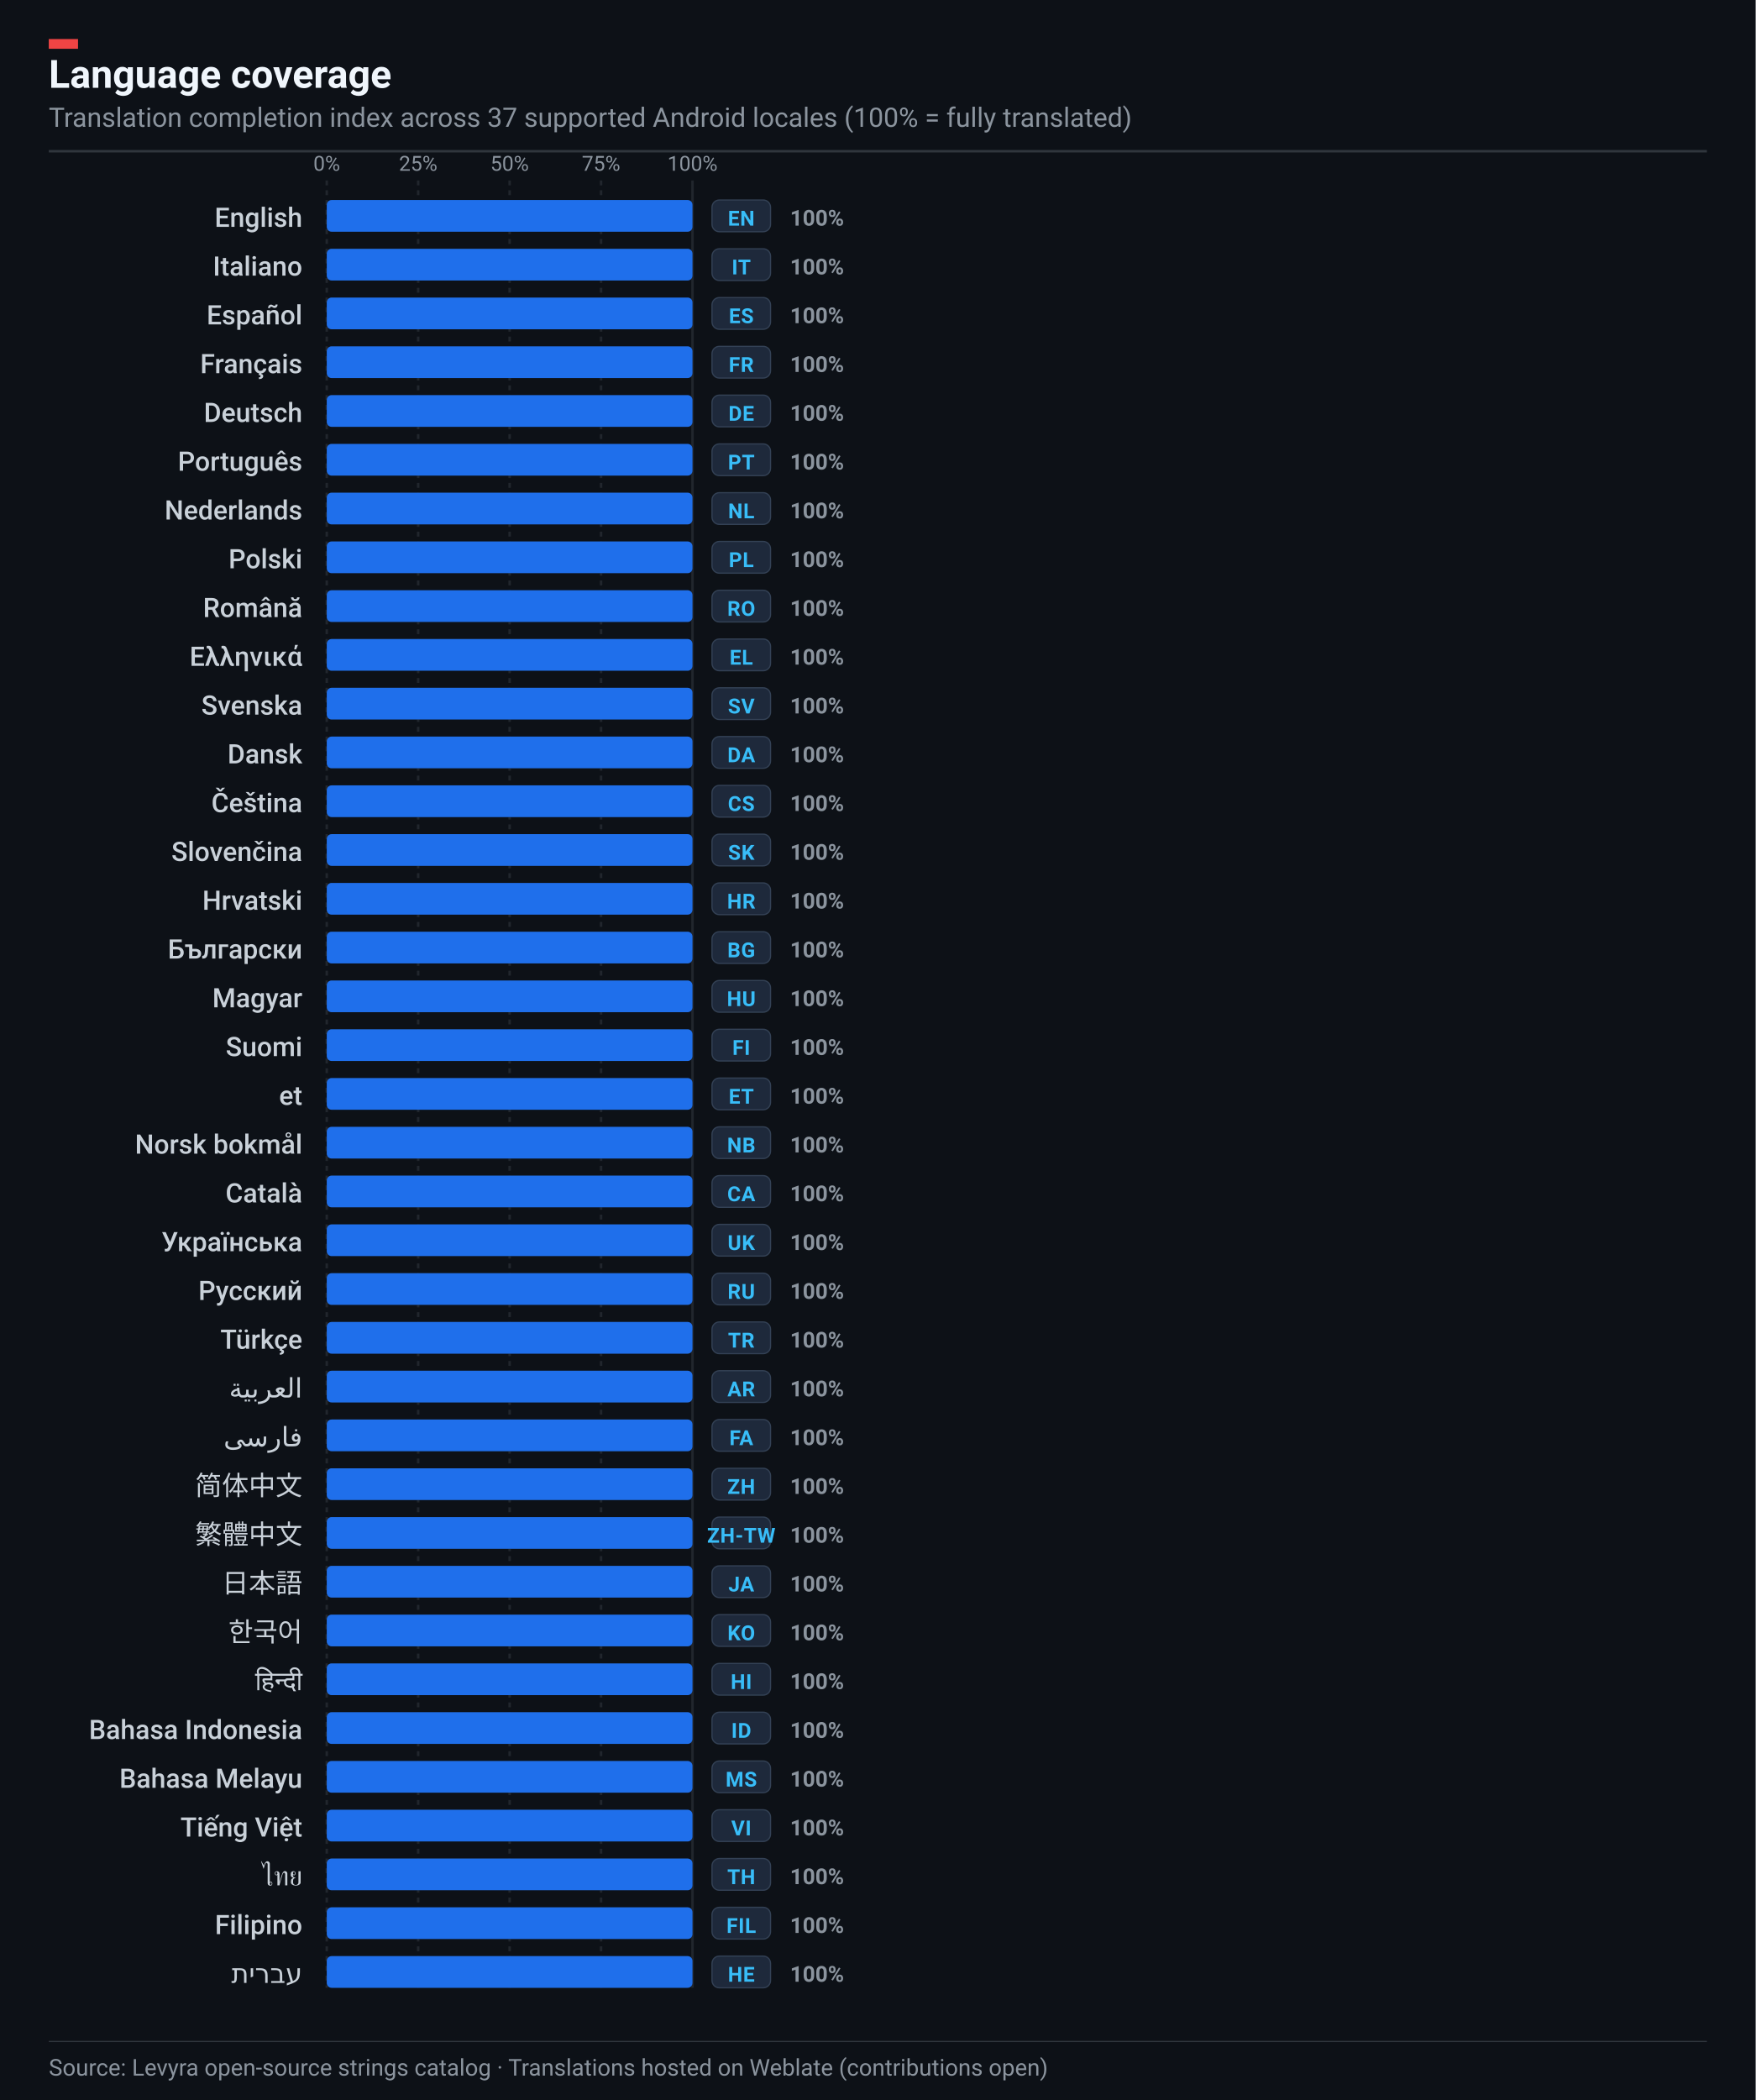
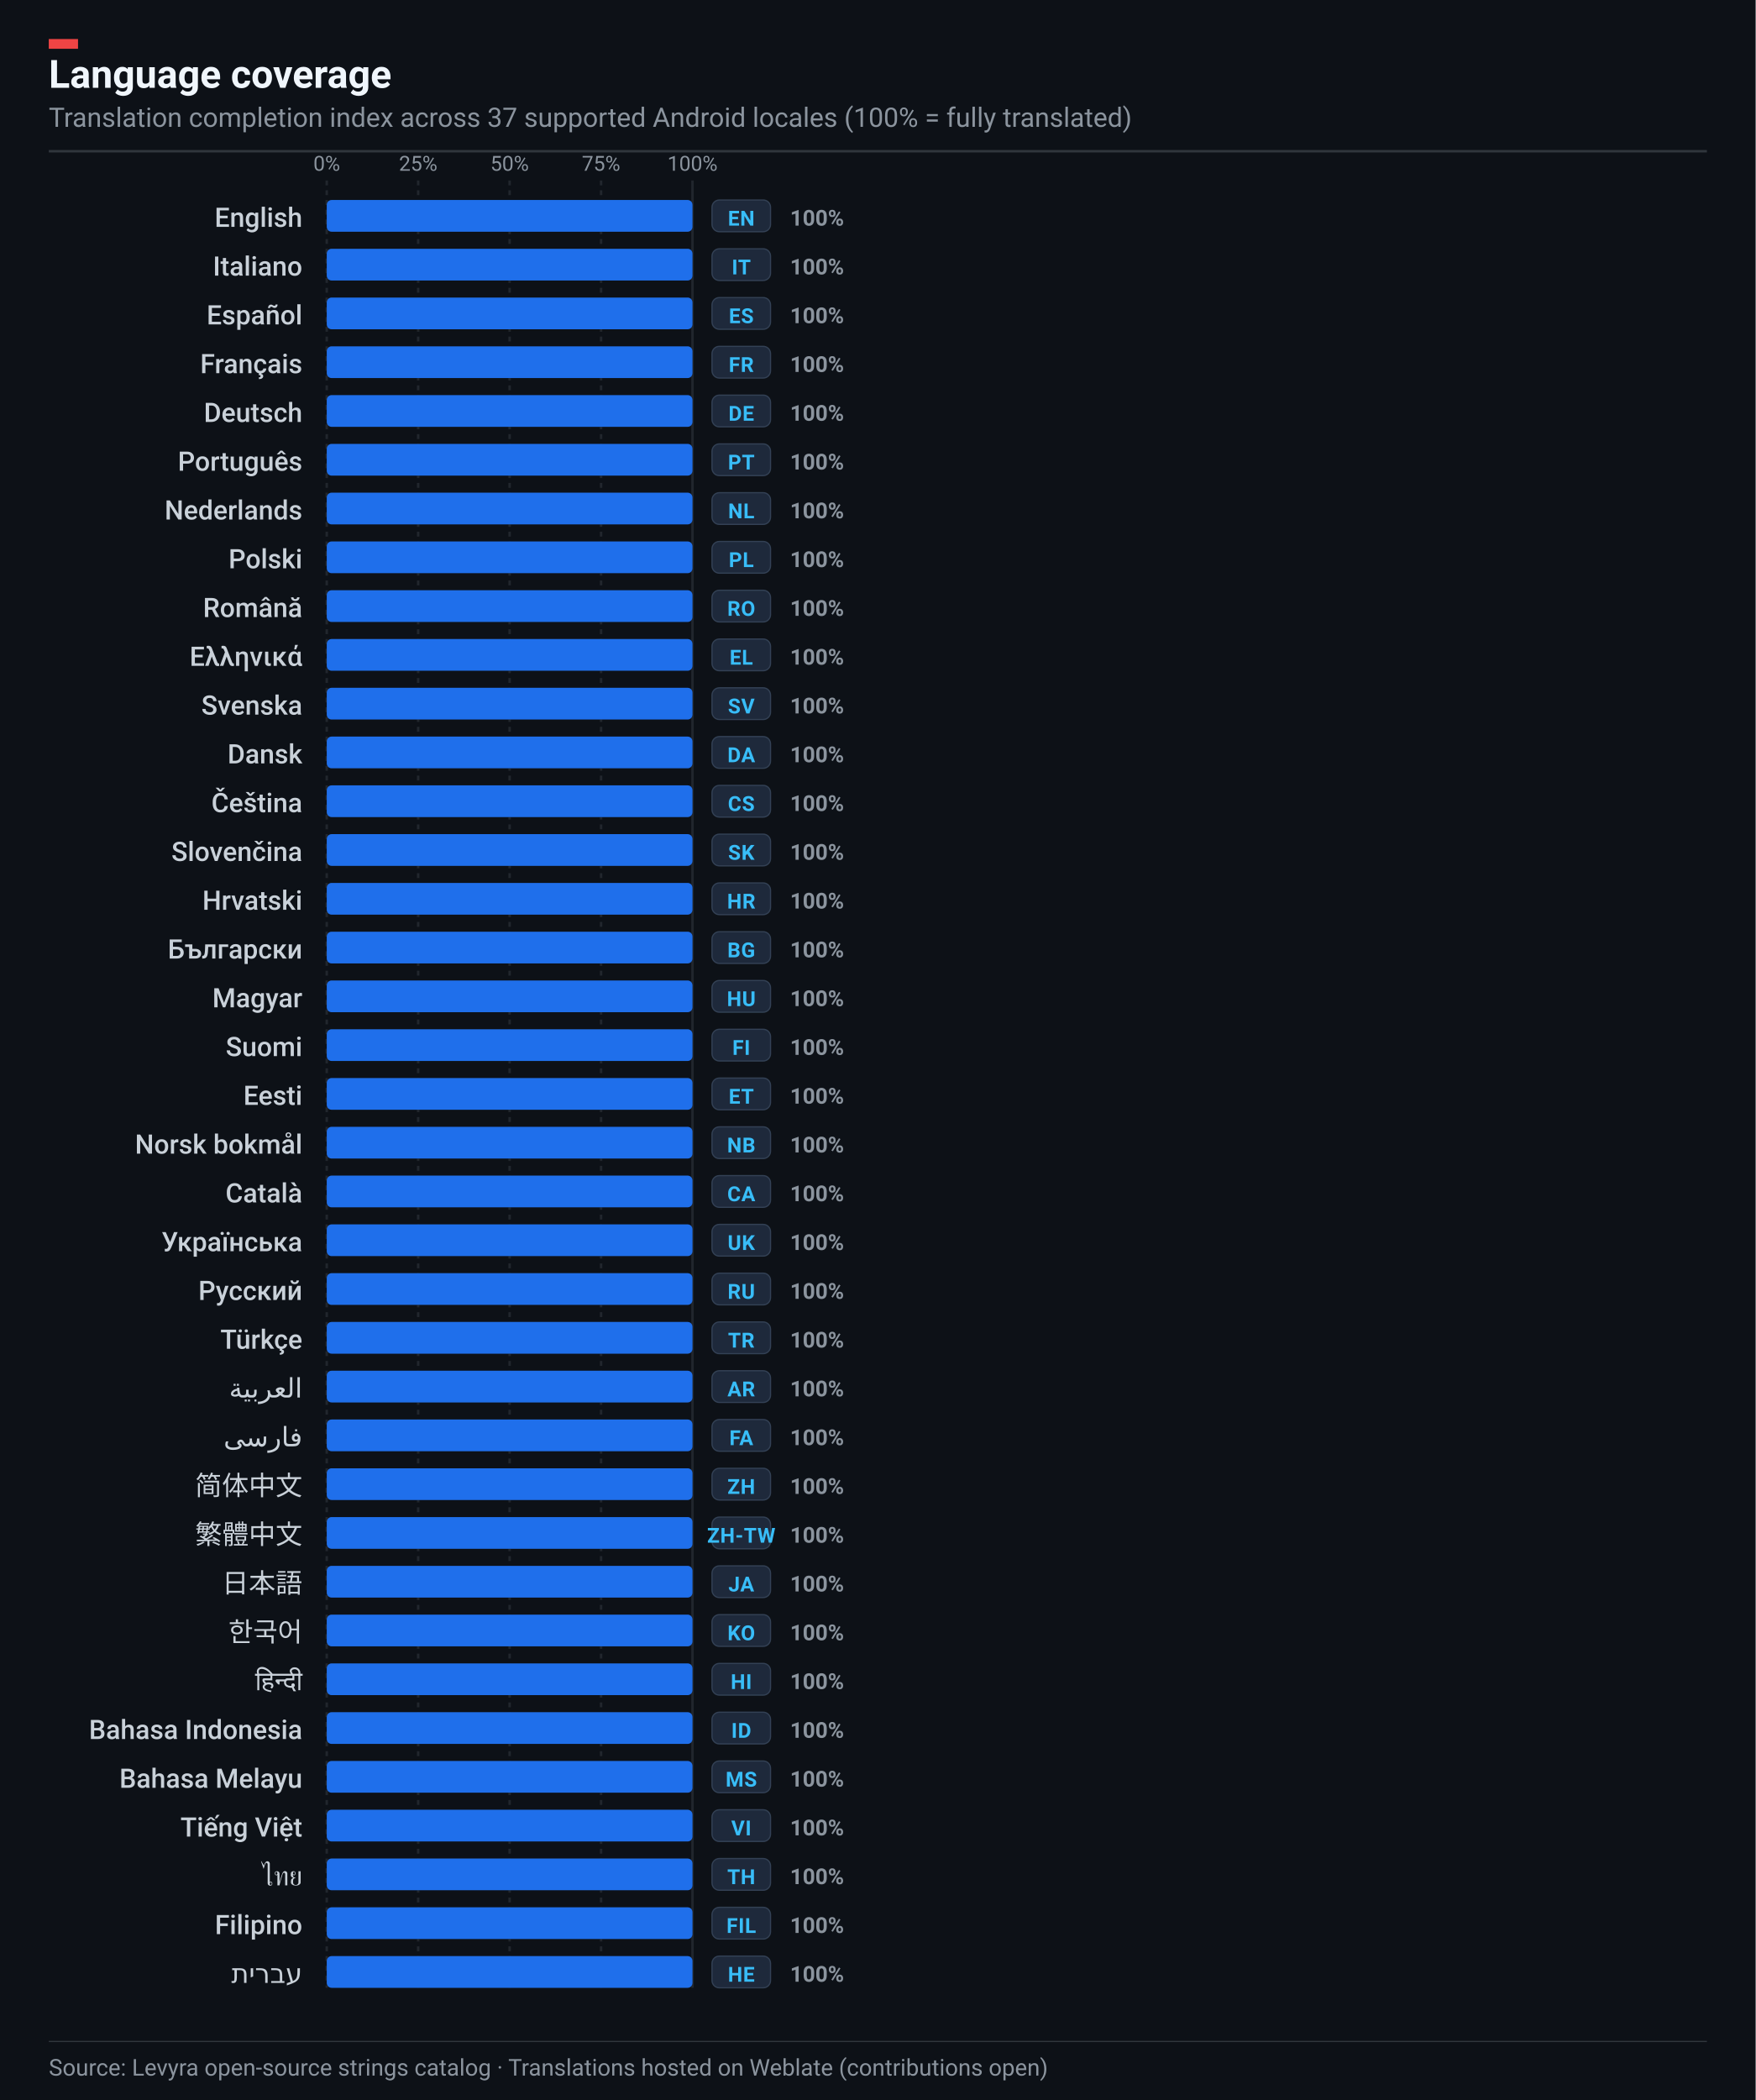
<svg xmlns="http://www.w3.org/2000/svg" width="720" height="861" viewBox="0 0 720 861" role="img" aria-label="Levyra localization coverage: 100% across 37 languages">
  <rect width="720" height="861" fill="#0D1117" />
  <rect x="20" y="16" width="12" height="4" fill="#EF4444" />
  <text x="20" y="36" fill="#F0F6FC" font-family="-apple-system,BlinkMacSystemFont,'Segoe UI',Roboto,Helvetica,sans-serif" font-size="16" font-weight="700">Language coverage</text>
  <text x="20" y="52" fill="#8B949E" font-family="-apple-system,BlinkMacSystemFont,'Segoe UI',Roboto,Helvetica,sans-serif" font-size="11">
    Translation completion index across 37 supported Android locales (100% = fully translated)
  </text>
  <line x1="20" y1="62" x2="700" y2="62" stroke="#30363D" stroke-width="1" />
  <line x1="134.0" y1="74" x2="134.0" y2="815" stroke="#21262D" stroke-width="1" stroke-dasharray="2,2" />
  <text x="134.0" y="70" text-anchor="middle" fill="#8B949E" font-family="-apple-system,BlinkMacSystemFont,'Segoe UI',Roboto,Helvetica,sans-serif" font-size="8.5">0%</text>
  <line x1="171.5" y1="74" x2="171.5" y2="815" stroke="#21262D" stroke-width="1" stroke-dasharray="2,2" />
  <text x="171.5" y="70" text-anchor="middle" fill="#8B949E" font-family="-apple-system,BlinkMacSystemFont,'Segoe UI',Roboto,Helvetica,sans-serif" font-size="8.5">25%</text>
  <line x1="209.0" y1="74" x2="209.0" y2="815" stroke="#21262D" stroke-width="1" stroke-dasharray="2,2" />
  <text x="209.0" y="70" text-anchor="middle" fill="#8B949E" font-family="-apple-system,BlinkMacSystemFont,'Segoe UI',Roboto,Helvetica,sans-serif" font-size="8.5">50%</text>
  <line x1="246.5" y1="74" x2="246.5" y2="815" stroke="#21262D" stroke-width="1" stroke-dasharray="2,2" />
  <text x="246.5" y="70" text-anchor="middle" fill="#8B949E" font-family="-apple-system,BlinkMacSystemFont,'Segoe UI',Roboto,Helvetica,sans-serif" font-size="8.5">75%</text>
  <line x1="284.0" y1="74" x2="284.0" y2="815" stroke="#21262D" stroke-width="1" stroke-dasharray="none" />
  <text x="284.0" y="70" text-anchor="middle" fill="#8B949E" font-family="-apple-system,BlinkMacSystemFont,'Segoe UI',Roboto,Helvetica,sans-serif" font-size="8.5">100%</text>
  <g transform="translate(0, 82.0)">
    <text x="124" y="11.0" text-anchor="end" fill="#C9D1D9" font-family="-apple-system,BlinkMacSystemFont,'Segoe UI',Roboto,Helvetica,sans-serif" font-size="11" font-weight="500">English</text>
    <rect x="134" y="0" width="150" height="13" rx="2" fill="#161B22" />
    <rect x="134" y="0" width="150.0" height="13" rx="2" fill="#1F6FEB" />
    <rect x="292" y="0" width="24" height="13" rx="3" fill="#1E293B" stroke="#334155" stroke-width="0.5" />
    <text x="304" y="10.5" text-anchor="middle" fill="#38BDF8" font-family="-apple-system,BlinkMacSystemFont,'Segoe UI',Roboto,Helvetica,sans-serif" font-size="8.5" font-weight="700" letter-spacing=".2">EN</text>
    <text x="324" y="10.5" fill="#8B949E" font-family="-apple-system,BlinkMacSystemFont,'Segoe UI',Roboto,Helvetica,sans-serif" font-size="9" font-weight="600">100%</text>
  </g>
  <g transform="translate(0, 102.0)">
    <text x="124" y="11.0" text-anchor="end" fill="#C9D1D9" font-family="-apple-system,BlinkMacSystemFont,'Segoe UI',Roboto,Helvetica,sans-serif" font-size="11" font-weight="500">Italiano</text>
    <rect x="134" y="0" width="150" height="13" rx="2" fill="#161B22" />
    <rect x="134" y="0" width="150.0" height="13" rx="2" fill="#1F6FEB" />
    <rect x="292" y="0" width="24" height="13" rx="3" fill="#1E293B" stroke="#334155" stroke-width="0.5" />
    <text x="304" y="10.5" text-anchor="middle" fill="#38BDF8" font-family="-apple-system,BlinkMacSystemFont,'Segoe UI',Roboto,Helvetica,sans-serif" font-size="8.5" font-weight="700" letter-spacing=".2">IT</text>
    <text x="324" y="10.5" fill="#8B949E" font-family="-apple-system,BlinkMacSystemFont,'Segoe UI',Roboto,Helvetica,sans-serif" font-size="9" font-weight="600">100%</text>
  </g>
  <g transform="translate(0, 122.0)">
    <text x="124" y="11.0" text-anchor="end" fill="#C9D1D9" font-family="-apple-system,BlinkMacSystemFont,'Segoe UI',Roboto,Helvetica,sans-serif" font-size="11" font-weight="500">Español</text>
    <rect x="134" y="0" width="150" height="13" rx="2" fill="#161B22" />
    <rect x="134" y="0" width="150.0" height="13" rx="2" fill="#1F6FEB" />
    <rect x="292" y="0" width="24" height="13" rx="3" fill="#1E293B" stroke="#334155" stroke-width="0.5" />
    <text x="304" y="10.5" text-anchor="middle" fill="#38BDF8" font-family="-apple-system,BlinkMacSystemFont,'Segoe UI',Roboto,Helvetica,sans-serif" font-size="8.5" font-weight="700" letter-spacing=".2">ES</text>
    <text x="324" y="10.5" fill="#8B949E" font-family="-apple-system,BlinkMacSystemFont,'Segoe UI',Roboto,Helvetica,sans-serif" font-size="9" font-weight="600">100%</text>
  </g>
  <g transform="translate(0, 142.0)">
    <text x="124" y="11.0" text-anchor="end" fill="#C9D1D9" font-family="-apple-system,BlinkMacSystemFont,'Segoe UI',Roboto,Helvetica,sans-serif" font-size="11" font-weight="500">Français</text>
    <rect x="134" y="0" width="150" height="13" rx="2" fill="#161B22" />
    <rect x="134" y="0" width="150.0" height="13" rx="2" fill="#1F6FEB" />
    <rect x="292" y="0" width="24" height="13" rx="3" fill="#1E293B" stroke="#334155" stroke-width="0.5" />
    <text x="304" y="10.5" text-anchor="middle" fill="#38BDF8" font-family="-apple-system,BlinkMacSystemFont,'Segoe UI',Roboto,Helvetica,sans-serif" font-size="8.5" font-weight="700" letter-spacing=".2">FR</text>
    <text x="324" y="10.5" fill="#8B949E" font-family="-apple-system,BlinkMacSystemFont,'Segoe UI',Roboto,Helvetica,sans-serif" font-size="9" font-weight="600">100%</text>
  </g>
  <g transform="translate(0, 162.0)">
    <text x="124" y="11.0" text-anchor="end" fill="#C9D1D9" font-family="-apple-system,BlinkMacSystemFont,'Segoe UI',Roboto,Helvetica,sans-serif" font-size="11" font-weight="500">Deutsch</text>
    <rect x="134" y="0" width="150" height="13" rx="2" fill="#161B22" />
    <rect x="134" y="0" width="150.0" height="13" rx="2" fill="#1F6FEB" />
    <rect x="292" y="0" width="24" height="13" rx="3" fill="#1E293B" stroke="#334155" stroke-width="0.5" />
    <text x="304" y="10.5" text-anchor="middle" fill="#38BDF8" font-family="-apple-system,BlinkMacSystemFont,'Segoe UI',Roboto,Helvetica,sans-serif" font-size="8.5" font-weight="700" letter-spacing=".2">DE</text>
    <text x="324" y="10.5" fill="#8B949E" font-family="-apple-system,BlinkMacSystemFont,'Segoe UI',Roboto,Helvetica,sans-serif" font-size="9" font-weight="600">100%</text>
  </g>
  <g transform="translate(0, 182.0)">
    <text x="124" y="11.0" text-anchor="end" fill="#C9D1D9" font-family="-apple-system,BlinkMacSystemFont,'Segoe UI',Roboto,Helvetica,sans-serif" font-size="11" font-weight="500">Português</text>
    <rect x="134" y="0" width="150" height="13" rx="2" fill="#161B22" />
    <rect x="134" y="0" width="150.0" height="13" rx="2" fill="#1F6FEB" />
    <rect x="292" y="0" width="24" height="13" rx="3" fill="#1E293B" stroke="#334155" stroke-width="0.5" />
    <text x="304" y="10.5" text-anchor="middle" fill="#38BDF8" font-family="-apple-system,BlinkMacSystemFont,'Segoe UI',Roboto,Helvetica,sans-serif" font-size="8.5" font-weight="700" letter-spacing=".2">PT</text>
    <text x="324" y="10.5" fill="#8B949E" font-family="-apple-system,BlinkMacSystemFont,'Segoe UI',Roboto,Helvetica,sans-serif" font-size="9" font-weight="600">100%</text>
  </g>
  <g transform="translate(0, 202.0)">
    <text x="124" y="11.0" text-anchor="end" fill="#C9D1D9" font-family="-apple-system,BlinkMacSystemFont,'Segoe UI',Roboto,Helvetica,sans-serif" font-size="11" font-weight="500">Nederlands</text>
    <rect x="134" y="0" width="150" height="13" rx="2" fill="#161B22" />
    <rect x="134" y="0" width="150.0" height="13" rx="2" fill="#1F6FEB" />
    <rect x="292" y="0" width="24" height="13" rx="3" fill="#1E293B" stroke="#334155" stroke-width="0.5" />
    <text x="304" y="10.5" text-anchor="middle" fill="#38BDF8" font-family="-apple-system,BlinkMacSystemFont,'Segoe UI',Roboto,Helvetica,sans-serif" font-size="8.5" font-weight="700" letter-spacing=".2">NL</text>
    <text x="324" y="10.5" fill="#8B949E" font-family="-apple-system,BlinkMacSystemFont,'Segoe UI',Roboto,Helvetica,sans-serif" font-size="9" font-weight="600">100%</text>
  </g>
  <g transform="translate(0, 222.0)">
    <text x="124" y="11.0" text-anchor="end" fill="#C9D1D9" font-family="-apple-system,BlinkMacSystemFont,'Segoe UI',Roboto,Helvetica,sans-serif" font-size="11" font-weight="500">Polski</text>
    <rect x="134" y="0" width="150" height="13" rx="2" fill="#161B22" />
    <rect x="134" y="0" width="150.0" height="13" rx="2" fill="#1F6FEB" />
    <rect x="292" y="0" width="24" height="13" rx="3" fill="#1E293B" stroke="#334155" stroke-width="0.5" />
    <text x="304" y="10.5" text-anchor="middle" fill="#38BDF8" font-family="-apple-system,BlinkMacSystemFont,'Segoe UI',Roboto,Helvetica,sans-serif" font-size="8.5" font-weight="700" letter-spacing=".2">PL</text>
    <text x="324" y="10.5" fill="#8B949E" font-family="-apple-system,BlinkMacSystemFont,'Segoe UI',Roboto,Helvetica,sans-serif" font-size="9" font-weight="600">100%</text>
  </g>
  <g transform="translate(0, 242.0)">
    <text x="124" y="11.0" text-anchor="end" fill="#C9D1D9" font-family="-apple-system,BlinkMacSystemFont,'Segoe UI',Roboto,Helvetica,sans-serif" font-size="11" font-weight="500">Română</text>
    <rect x="134" y="0" width="150" height="13" rx="2" fill="#161B22" />
    <rect x="134" y="0" width="150.0" height="13" rx="2" fill="#1F6FEB" />
    <rect x="292" y="0" width="24" height="13" rx="3" fill="#1E293B" stroke="#334155" stroke-width="0.5" />
    <text x="304" y="10.5" text-anchor="middle" fill="#38BDF8" font-family="-apple-system,BlinkMacSystemFont,'Segoe UI',Roboto,Helvetica,sans-serif" font-size="8.5" font-weight="700" letter-spacing=".2">RO</text>
    <text x="324" y="10.5" fill="#8B949E" font-family="-apple-system,BlinkMacSystemFont,'Segoe UI',Roboto,Helvetica,sans-serif" font-size="9" font-weight="600">100%</text>
  </g>
  <g transform="translate(0, 262.0)">
    <text x="124" y="11.0" text-anchor="end" fill="#C9D1D9" font-family="-apple-system,BlinkMacSystemFont,'Segoe UI',Roboto,Helvetica,sans-serif" font-size="11" font-weight="500">Ελληνικά</text>
    <rect x="134" y="0" width="150" height="13" rx="2" fill="#161B22" />
    <rect x="134" y="0" width="150.0" height="13" rx="2" fill="#1F6FEB" />
    <rect x="292" y="0" width="24" height="13" rx="3" fill="#1E293B" stroke="#334155" stroke-width="0.5" />
    <text x="304" y="10.5" text-anchor="middle" fill="#38BDF8" font-family="-apple-system,BlinkMacSystemFont,'Segoe UI',Roboto,Helvetica,sans-serif" font-size="8.5" font-weight="700" letter-spacing=".2">EL</text>
    <text x="324" y="10.5" fill="#8B949E" font-family="-apple-system,BlinkMacSystemFont,'Segoe UI',Roboto,Helvetica,sans-serif" font-size="9" font-weight="600">100%</text>
  </g>
  <g transform="translate(0, 282.0)">
    <text x="124" y="11.0" text-anchor="end" fill="#C9D1D9" font-family="-apple-system,BlinkMacSystemFont,'Segoe UI',Roboto,Helvetica,sans-serif" font-size="11" font-weight="500">Svenska</text>
    <rect x="134" y="0" width="150" height="13" rx="2" fill="#161B22" />
    <rect x="134" y="0" width="150.0" height="13" rx="2" fill="#1F6FEB" />
    <rect x="292" y="0" width="24" height="13" rx="3" fill="#1E293B" stroke="#334155" stroke-width="0.5" />
    <text x="304" y="10.5" text-anchor="middle" fill="#38BDF8" font-family="-apple-system,BlinkMacSystemFont,'Segoe UI',Roboto,Helvetica,sans-serif" font-size="8.5" font-weight="700" letter-spacing=".2">SV</text>
    <text x="324" y="10.5" fill="#8B949E" font-family="-apple-system,BlinkMacSystemFont,'Segoe UI',Roboto,Helvetica,sans-serif" font-size="9" font-weight="600">100%</text>
  </g>
  <g transform="translate(0, 302.0)">
    <text x="124" y="11.0" text-anchor="end" fill="#C9D1D9" font-family="-apple-system,BlinkMacSystemFont,'Segoe UI',Roboto,Helvetica,sans-serif" font-size="11" font-weight="500">Dansk</text>
    <rect x="134" y="0" width="150" height="13" rx="2" fill="#161B22" />
    <rect x="134" y="0" width="150.0" height="13" rx="2" fill="#1F6FEB" />
    <rect x="292" y="0" width="24" height="13" rx="3" fill="#1E293B" stroke="#334155" stroke-width="0.5" />
    <text x="304" y="10.5" text-anchor="middle" fill="#38BDF8" font-family="-apple-system,BlinkMacSystemFont,'Segoe UI',Roboto,Helvetica,sans-serif" font-size="8.5" font-weight="700" letter-spacing=".2">DA</text>
    <text x="324" y="10.5" fill="#8B949E" font-family="-apple-system,BlinkMacSystemFont,'Segoe UI',Roboto,Helvetica,sans-serif" font-size="9" font-weight="600">100%</text>
  </g>
  <g transform="translate(0, 322.0)">
    <text x="124" y="11.0" text-anchor="end" fill="#C9D1D9" font-family="-apple-system,BlinkMacSystemFont,'Segoe UI',Roboto,Helvetica,sans-serif" font-size="11" font-weight="500">Čeština</text>
    <rect x="134" y="0" width="150" height="13" rx="2" fill="#161B22" />
    <rect x="134" y="0" width="150.0" height="13" rx="2" fill="#1F6FEB" />
    <rect x="292" y="0" width="24" height="13" rx="3" fill="#1E293B" stroke="#334155" stroke-width="0.5" />
    <text x="304" y="10.5" text-anchor="middle" fill="#38BDF8" font-family="-apple-system,BlinkMacSystemFont,'Segoe UI',Roboto,Helvetica,sans-serif" font-size="8.5" font-weight="700" letter-spacing=".2">CS</text>
    <text x="324" y="10.5" fill="#8B949E" font-family="-apple-system,BlinkMacSystemFont,'Segoe UI',Roboto,Helvetica,sans-serif" font-size="9" font-weight="600">100%</text>
  </g>
  <g transform="translate(0, 342.0)">
    <text x="124" y="11.0" text-anchor="end" fill="#C9D1D9" font-family="-apple-system,BlinkMacSystemFont,'Segoe UI',Roboto,Helvetica,sans-serif" font-size="11" font-weight="500">Slovenčina</text>
    <rect x="134" y="0" width="150" height="13" rx="2" fill="#161B22" />
    <rect x="134" y="0" width="150.0" height="13" rx="2" fill="#1F6FEB" />
    <rect x="292" y="0" width="24" height="13" rx="3" fill="#1E293B" stroke="#334155" stroke-width="0.5" />
    <text x="304" y="10.5" text-anchor="middle" fill="#38BDF8" font-family="-apple-system,BlinkMacSystemFont,'Segoe UI',Roboto,Helvetica,sans-serif" font-size="8.5" font-weight="700" letter-spacing=".2">SK</text>
    <text x="324" y="10.5" fill="#8B949E" font-family="-apple-system,BlinkMacSystemFont,'Segoe UI',Roboto,Helvetica,sans-serif" font-size="9" font-weight="600">100%</text>
  </g>
  <g transform="translate(0, 362.0)">
    <text x="124" y="11.0" text-anchor="end" fill="#C9D1D9" font-family="-apple-system,BlinkMacSystemFont,'Segoe UI',Roboto,Helvetica,sans-serif" font-size="11" font-weight="500">Hrvatski</text>
    <rect x="134" y="0" width="150" height="13" rx="2" fill="#161B22" />
    <rect x="134" y="0" width="150.0" height="13" rx="2" fill="#1F6FEB" />
    <rect x="292" y="0" width="24" height="13" rx="3" fill="#1E293B" stroke="#334155" stroke-width="0.5" />
    <text x="304" y="10.5" text-anchor="middle" fill="#38BDF8" font-family="-apple-system,BlinkMacSystemFont,'Segoe UI',Roboto,Helvetica,sans-serif" font-size="8.5" font-weight="700" letter-spacing=".2">HR</text>
    <text x="324" y="10.5" fill="#8B949E" font-family="-apple-system,BlinkMacSystemFont,'Segoe UI',Roboto,Helvetica,sans-serif" font-size="9" font-weight="600">100%</text>
  </g>
  <g transform="translate(0, 382.0)">
    <text x="124" y="11.0" text-anchor="end" fill="#C9D1D9" font-family="-apple-system,BlinkMacSystemFont,'Segoe UI',Roboto,Helvetica,sans-serif" font-size="11" font-weight="500">Български</text>
    <rect x="134" y="0" width="150" height="13" rx="2" fill="#161B22" />
    <rect x="134" y="0" width="150.0" height="13" rx="2" fill="#1F6FEB" />
    <rect x="292" y="0" width="24" height="13" rx="3" fill="#1E293B" stroke="#334155" stroke-width="0.5" />
    <text x="304" y="10.5" text-anchor="middle" fill="#38BDF8" font-family="-apple-system,BlinkMacSystemFont,'Segoe UI',Roboto,Helvetica,sans-serif" font-size="8.5" font-weight="700" letter-spacing=".2">BG</text>
    <text x="324" y="10.5" fill="#8B949E" font-family="-apple-system,BlinkMacSystemFont,'Segoe UI',Roboto,Helvetica,sans-serif" font-size="9" font-weight="600">100%</text>
  </g>
  <g transform="translate(0, 402.0)">
    <text x="124" y="11.0" text-anchor="end" fill="#C9D1D9" font-family="-apple-system,BlinkMacSystemFont,'Segoe UI',Roboto,Helvetica,sans-serif" font-size="11" font-weight="500">Magyar</text>
    <rect x="134" y="0" width="150" height="13" rx="2" fill="#161B22" />
    <rect x="134" y="0" width="150.0" height="13" rx="2" fill="#1F6FEB" />
    <rect x="292" y="0" width="24" height="13" rx="3" fill="#1E293B" stroke="#334155" stroke-width="0.5" />
    <text x="304" y="10.5" text-anchor="middle" fill="#38BDF8" font-family="-apple-system,BlinkMacSystemFont,'Segoe UI',Roboto,Helvetica,sans-serif" font-size="8.5" font-weight="700" letter-spacing=".2">HU</text>
    <text x="324" y="10.5" fill="#8B949E" font-family="-apple-system,BlinkMacSystemFont,'Segoe UI',Roboto,Helvetica,sans-serif" font-size="9" font-weight="600">100%</text>
  </g>
  <g transform="translate(0, 422.0)">
    <text x="124" y="11.0" text-anchor="end" fill="#C9D1D9" font-family="-apple-system,BlinkMacSystemFont,'Segoe UI',Roboto,Helvetica,sans-serif" font-size="11" font-weight="500">Suomi</text>
    <rect x="134" y="0" width="150" height="13" rx="2" fill="#161B22" />
    <rect x="134" y="0" width="150.0" height="13" rx="2" fill="#1F6FEB" />
    <rect x="292" y="0" width="24" height="13" rx="3" fill="#1E293B" stroke="#334155" stroke-width="0.5" />
    <text x="304" y="10.5" text-anchor="middle" fill="#38BDF8" font-family="-apple-system,BlinkMacSystemFont,'Segoe UI',Roboto,Helvetica,sans-serif" font-size="8.5" font-weight="700" letter-spacing=".2">FI</text>
    <text x="324" y="10.5" fill="#8B949E" font-family="-apple-system,BlinkMacSystemFont,'Segoe UI',Roboto,Helvetica,sans-serif" font-size="9" font-weight="600">100%</text>
  </g>
  <g transform="translate(0, 442.0)">
-     <text x="124" y="11.0" text-anchor="end" fill="#C9D1D9" font-family="-apple-system,BlinkMacSystemFont,'Segoe UI',Roboto,Helvetica,sans-serif" font-size="11" font-weight="500">et</text>
+     <text x="124" y="11.0" text-anchor="end" fill="#C9D1D9" font-family="-apple-system,BlinkMacSystemFont,'Segoe UI',Roboto,Helvetica,sans-serif" font-size="11" font-weight="500">Eesti</text>
    <rect x="134" y="0" width="150" height="13" rx="2" fill="#161B22" />
    <rect x="134" y="0" width="150.0" height="13" rx="2" fill="#1F6FEB" />
    <rect x="292" y="0" width="24" height="13" rx="3" fill="#1E293B" stroke="#334155" stroke-width="0.5" />
    <text x="304" y="10.5" text-anchor="middle" fill="#38BDF8" font-family="-apple-system,BlinkMacSystemFont,'Segoe UI',Roboto,Helvetica,sans-serif" font-size="8.5" font-weight="700" letter-spacing=".2">ET</text>
    <text x="324" y="10.5" fill="#8B949E" font-family="-apple-system,BlinkMacSystemFont,'Segoe UI',Roboto,Helvetica,sans-serif" font-size="9" font-weight="600">100%</text>
  </g>
  <g transform="translate(0, 462.0)">
    <text x="124" y="11.0" text-anchor="end" fill="#C9D1D9" font-family="-apple-system,BlinkMacSystemFont,'Segoe UI',Roboto,Helvetica,sans-serif" font-size="11" font-weight="500">Norsk bokmål</text>
    <rect x="134" y="0" width="150" height="13" rx="2" fill="#161B22" />
    <rect x="134" y="0" width="150.0" height="13" rx="2" fill="#1F6FEB" />
    <rect x="292" y="0" width="24" height="13" rx="3" fill="#1E293B" stroke="#334155" stroke-width="0.5" />
    <text x="304" y="10.5" text-anchor="middle" fill="#38BDF8" font-family="-apple-system,BlinkMacSystemFont,'Segoe UI',Roboto,Helvetica,sans-serif" font-size="8.5" font-weight="700" letter-spacing=".2">NB</text>
    <text x="324" y="10.5" fill="#8B949E" font-family="-apple-system,BlinkMacSystemFont,'Segoe UI',Roboto,Helvetica,sans-serif" font-size="9" font-weight="600">100%</text>
  </g>
  <g transform="translate(0, 482.0)">
    <text x="124" y="11.0" text-anchor="end" fill="#C9D1D9" font-family="-apple-system,BlinkMacSystemFont,'Segoe UI',Roboto,Helvetica,sans-serif" font-size="11" font-weight="500">Català</text>
    <rect x="134" y="0" width="150" height="13" rx="2" fill="#161B22" />
    <rect x="134" y="0" width="150.0" height="13" rx="2" fill="#1F6FEB" />
    <rect x="292" y="0" width="24" height="13" rx="3" fill="#1E293B" stroke="#334155" stroke-width="0.5" />
    <text x="304" y="10.5" text-anchor="middle" fill="#38BDF8" font-family="-apple-system,BlinkMacSystemFont,'Segoe UI',Roboto,Helvetica,sans-serif" font-size="8.5" font-weight="700" letter-spacing=".2">CA</text>
    <text x="324" y="10.5" fill="#8B949E" font-family="-apple-system,BlinkMacSystemFont,'Segoe UI',Roboto,Helvetica,sans-serif" font-size="9" font-weight="600">100%</text>
  </g>
  <g transform="translate(0, 502.0)">
    <text x="124" y="11.0" text-anchor="end" fill="#C9D1D9" font-family="-apple-system,BlinkMacSystemFont,'Segoe UI',Roboto,Helvetica,sans-serif" font-size="11" font-weight="500">Українська</text>
    <rect x="134" y="0" width="150" height="13" rx="2" fill="#161B22" />
    <rect x="134" y="0" width="150.0" height="13" rx="2" fill="#1F6FEB" />
    <rect x="292" y="0" width="24" height="13" rx="3" fill="#1E293B" stroke="#334155" stroke-width="0.5" />
    <text x="304" y="10.5" text-anchor="middle" fill="#38BDF8" font-family="-apple-system,BlinkMacSystemFont,'Segoe UI',Roboto,Helvetica,sans-serif" font-size="8.5" font-weight="700" letter-spacing=".2">UK</text>
    <text x="324" y="10.5" fill="#8B949E" font-family="-apple-system,BlinkMacSystemFont,'Segoe UI',Roboto,Helvetica,sans-serif" font-size="9" font-weight="600">100%</text>
  </g>
  <g transform="translate(0, 522.0)">
    <text x="124" y="11.0" text-anchor="end" fill="#C9D1D9" font-family="-apple-system,BlinkMacSystemFont,'Segoe UI',Roboto,Helvetica,sans-serif" font-size="11" font-weight="500">Русский</text>
    <rect x="134" y="0" width="150" height="13" rx="2" fill="#161B22" />
    <rect x="134" y="0" width="150.0" height="13" rx="2" fill="#1F6FEB" />
    <rect x="292" y="0" width="24" height="13" rx="3" fill="#1E293B" stroke="#334155" stroke-width="0.5" />
    <text x="304" y="10.5" text-anchor="middle" fill="#38BDF8" font-family="-apple-system,BlinkMacSystemFont,'Segoe UI',Roboto,Helvetica,sans-serif" font-size="8.5" font-weight="700" letter-spacing=".2">RU</text>
    <text x="324" y="10.5" fill="#8B949E" font-family="-apple-system,BlinkMacSystemFont,'Segoe UI',Roboto,Helvetica,sans-serif" font-size="9" font-weight="600">100%</text>
  </g>
  <g transform="translate(0, 542.0)">
    <text x="124" y="11.0" text-anchor="end" fill="#C9D1D9" font-family="-apple-system,BlinkMacSystemFont,'Segoe UI',Roboto,Helvetica,sans-serif" font-size="11" font-weight="500">Türkçe</text>
    <rect x="134" y="0" width="150" height="13" rx="2" fill="#161B22" />
    <rect x="134" y="0" width="150.0" height="13" rx="2" fill="#1F6FEB" />
    <rect x="292" y="0" width="24" height="13" rx="3" fill="#1E293B" stroke="#334155" stroke-width="0.5" />
    <text x="304" y="10.5" text-anchor="middle" fill="#38BDF8" font-family="-apple-system,BlinkMacSystemFont,'Segoe UI',Roboto,Helvetica,sans-serif" font-size="8.5" font-weight="700" letter-spacing=".2">TR</text>
    <text x="324" y="10.5" fill="#8B949E" font-family="-apple-system,BlinkMacSystemFont,'Segoe UI',Roboto,Helvetica,sans-serif" font-size="9" font-weight="600">100%</text>
  </g>
  <g transform="translate(0, 562.0)">
    <text x="124" y="11.0" text-anchor="end" fill="#C9D1D9" font-family="-apple-system,BlinkMacSystemFont,'Segoe UI',Roboto,Helvetica,sans-serif" font-size="11" font-weight="500">العربية</text>
    <rect x="134" y="0" width="150" height="13" rx="2" fill="#161B22" />
    <rect x="134" y="0" width="150.0" height="13" rx="2" fill="#1F6FEB" />
    <rect x="292" y="0" width="24" height="13" rx="3" fill="#1E293B" stroke="#334155" stroke-width="0.5" />
    <text x="304" y="10.5" text-anchor="middle" fill="#38BDF8" font-family="-apple-system,BlinkMacSystemFont,'Segoe UI',Roboto,Helvetica,sans-serif" font-size="8.5" font-weight="700" letter-spacing=".2">AR</text>
    <text x="324" y="10.5" fill="#8B949E" font-family="-apple-system,BlinkMacSystemFont,'Segoe UI',Roboto,Helvetica,sans-serif" font-size="9" font-weight="600">100%</text>
  </g>
  <g transform="translate(0, 582.0)">
    <text x="124" y="11.0" text-anchor="end" fill="#C9D1D9" font-family="-apple-system,BlinkMacSystemFont,'Segoe UI',Roboto,Helvetica,sans-serif" font-size="11" font-weight="500">فارسی</text>
    <rect x="134" y="0" width="150" height="13" rx="2" fill="#161B22" />
    <rect x="134" y="0" width="150.0" height="13" rx="2" fill="#1F6FEB" />
    <rect x="292" y="0" width="24" height="13" rx="3" fill="#1E293B" stroke="#334155" stroke-width="0.5" />
    <text x="304" y="10.5" text-anchor="middle" fill="#38BDF8" font-family="-apple-system,BlinkMacSystemFont,'Segoe UI',Roboto,Helvetica,sans-serif" font-size="8.5" font-weight="700" letter-spacing=".2">FA</text>
    <text x="324" y="10.5" fill="#8B949E" font-family="-apple-system,BlinkMacSystemFont,'Segoe UI',Roboto,Helvetica,sans-serif" font-size="9" font-weight="600">100%</text>
  </g>
  <g transform="translate(0, 602.0)">
    <text x="124" y="11.0" text-anchor="end" fill="#C9D1D9" font-family="-apple-system,BlinkMacSystemFont,'Segoe UI',Roboto,Helvetica,sans-serif" font-size="11" font-weight="500">简体中文</text>
    <rect x="134" y="0" width="150" height="13" rx="2" fill="#161B22" />
    <rect x="134" y="0" width="150.0" height="13" rx="2" fill="#1F6FEB" />
    <rect x="292" y="0" width="24" height="13" rx="3" fill="#1E293B" stroke="#334155" stroke-width="0.5" />
    <text x="304" y="10.5" text-anchor="middle" fill="#38BDF8" font-family="-apple-system,BlinkMacSystemFont,'Segoe UI',Roboto,Helvetica,sans-serif" font-size="8.5" font-weight="700" letter-spacing=".2">ZH</text>
    <text x="324" y="10.5" fill="#8B949E" font-family="-apple-system,BlinkMacSystemFont,'Segoe UI',Roboto,Helvetica,sans-serif" font-size="9" font-weight="600">100%</text>
  </g>
  <g transform="translate(0, 622.0)">
    <text x="124" y="11.0" text-anchor="end" fill="#C9D1D9" font-family="-apple-system,BlinkMacSystemFont,'Segoe UI',Roboto,Helvetica,sans-serif" font-size="11" font-weight="500">繁體中文</text>
    <rect x="134" y="0" width="150" height="13" rx="2" fill="#161B22" />
    <rect x="134" y="0" width="150.0" height="13" rx="2" fill="#1F6FEB" />
    <rect x="292" y="0" width="24" height="13" rx="3" fill="#1E293B" stroke="#334155" stroke-width="0.5" />
    <text x="304" y="10.5" text-anchor="middle" fill="#38BDF8" font-family="-apple-system,BlinkMacSystemFont,'Segoe UI',Roboto,Helvetica,sans-serif" font-size="8.5" font-weight="700" letter-spacing=".2">ZH-TW</text>
    <text x="324" y="10.5" fill="#8B949E" font-family="-apple-system,BlinkMacSystemFont,'Segoe UI',Roboto,Helvetica,sans-serif" font-size="9" font-weight="600">100%</text>
  </g>
  <g transform="translate(0, 642.0)">
    <text x="124" y="11.0" text-anchor="end" fill="#C9D1D9" font-family="-apple-system,BlinkMacSystemFont,'Segoe UI',Roboto,Helvetica,sans-serif" font-size="11" font-weight="500">日本語</text>
    <rect x="134" y="0" width="150" height="13" rx="2" fill="#161B22" />
    <rect x="134" y="0" width="150.0" height="13" rx="2" fill="#1F6FEB" />
    <rect x="292" y="0" width="24" height="13" rx="3" fill="#1E293B" stroke="#334155" stroke-width="0.5" />
    <text x="304" y="10.5" text-anchor="middle" fill="#38BDF8" font-family="-apple-system,BlinkMacSystemFont,'Segoe UI',Roboto,Helvetica,sans-serif" font-size="8.5" font-weight="700" letter-spacing=".2">JA</text>
    <text x="324" y="10.5" fill="#8B949E" font-family="-apple-system,BlinkMacSystemFont,'Segoe UI',Roboto,Helvetica,sans-serif" font-size="9" font-weight="600">100%</text>
  </g>
  <g transform="translate(0, 662.0)">
    <text x="124" y="11.0" text-anchor="end" fill="#C9D1D9" font-family="-apple-system,BlinkMacSystemFont,'Segoe UI',Roboto,Helvetica,sans-serif" font-size="11" font-weight="500">한국어</text>
    <rect x="134" y="0" width="150" height="13" rx="2" fill="#161B22" />
    <rect x="134" y="0" width="150.0" height="13" rx="2" fill="#1F6FEB" />
    <rect x="292" y="0" width="24" height="13" rx="3" fill="#1E293B" stroke="#334155" stroke-width="0.5" />
    <text x="304" y="10.5" text-anchor="middle" fill="#38BDF8" font-family="-apple-system,BlinkMacSystemFont,'Segoe UI',Roboto,Helvetica,sans-serif" font-size="8.5" font-weight="700" letter-spacing=".2">KO</text>
    <text x="324" y="10.5" fill="#8B949E" font-family="-apple-system,BlinkMacSystemFont,'Segoe UI',Roboto,Helvetica,sans-serif" font-size="9" font-weight="600">100%</text>
  </g>
  <g transform="translate(0, 682.0)">
    <text x="124" y="11.0" text-anchor="end" fill="#C9D1D9" font-family="-apple-system,BlinkMacSystemFont,'Segoe UI',Roboto,Helvetica,sans-serif" font-size="11" font-weight="500">हिन्दी</text>
    <rect x="134" y="0" width="150" height="13" rx="2" fill="#161B22" />
    <rect x="134" y="0" width="150.0" height="13" rx="2" fill="#1F6FEB" />
    <rect x="292" y="0" width="24" height="13" rx="3" fill="#1E293B" stroke="#334155" stroke-width="0.5" />
    <text x="304" y="10.5" text-anchor="middle" fill="#38BDF8" font-family="-apple-system,BlinkMacSystemFont,'Segoe UI',Roboto,Helvetica,sans-serif" font-size="8.5" font-weight="700" letter-spacing=".2">HI</text>
    <text x="324" y="10.5" fill="#8B949E" font-family="-apple-system,BlinkMacSystemFont,'Segoe UI',Roboto,Helvetica,sans-serif" font-size="9" font-weight="600">100%</text>
  </g>
  <g transform="translate(0, 702.0)">
    <text x="124" y="11.0" text-anchor="end" fill="#C9D1D9" font-family="-apple-system,BlinkMacSystemFont,'Segoe UI',Roboto,Helvetica,sans-serif" font-size="11" font-weight="500">Bahasa Indonesia</text>
    <rect x="134" y="0" width="150" height="13" rx="2" fill="#161B22" />
    <rect x="134" y="0" width="150.0" height="13" rx="2" fill="#1F6FEB" />
    <rect x="292" y="0" width="24" height="13" rx="3" fill="#1E293B" stroke="#334155" stroke-width="0.5" />
    <text x="304" y="10.5" text-anchor="middle" fill="#38BDF8" font-family="-apple-system,BlinkMacSystemFont,'Segoe UI',Roboto,Helvetica,sans-serif" font-size="8.5" font-weight="700" letter-spacing=".2">ID</text>
    <text x="324" y="10.5" fill="#8B949E" font-family="-apple-system,BlinkMacSystemFont,'Segoe UI',Roboto,Helvetica,sans-serif" font-size="9" font-weight="600">100%</text>
  </g>
  <g transform="translate(0, 722.0)">
    <text x="124" y="11.0" text-anchor="end" fill="#C9D1D9" font-family="-apple-system,BlinkMacSystemFont,'Segoe UI',Roboto,Helvetica,sans-serif" font-size="11" font-weight="500">Bahasa Melayu</text>
    <rect x="134" y="0" width="150" height="13" rx="2" fill="#161B22" />
    <rect x="134" y="0" width="150.0" height="13" rx="2" fill="#1F6FEB" />
    <rect x="292" y="0" width="24" height="13" rx="3" fill="#1E293B" stroke="#334155" stroke-width="0.5" />
    <text x="304" y="10.5" text-anchor="middle" fill="#38BDF8" font-family="-apple-system,BlinkMacSystemFont,'Segoe UI',Roboto,Helvetica,sans-serif" font-size="8.5" font-weight="700" letter-spacing=".2">MS</text>
    <text x="324" y="10.5" fill="#8B949E" font-family="-apple-system,BlinkMacSystemFont,'Segoe UI',Roboto,Helvetica,sans-serif" font-size="9" font-weight="600">100%</text>
  </g>
  <g transform="translate(0, 742.0)">
    <text x="124" y="11.0" text-anchor="end" fill="#C9D1D9" font-family="-apple-system,BlinkMacSystemFont,'Segoe UI',Roboto,Helvetica,sans-serif" font-size="11" font-weight="500">Tiếng Việt</text>
    <rect x="134" y="0" width="150" height="13" rx="2" fill="#161B22" />
    <rect x="134" y="0" width="150.0" height="13" rx="2" fill="#1F6FEB" />
    <rect x="292" y="0" width="24" height="13" rx="3" fill="#1E293B" stroke="#334155" stroke-width="0.5" />
    <text x="304" y="10.5" text-anchor="middle" fill="#38BDF8" font-family="-apple-system,BlinkMacSystemFont,'Segoe UI',Roboto,Helvetica,sans-serif" font-size="8.5" font-weight="700" letter-spacing=".2">VI</text>
    <text x="324" y="10.5" fill="#8B949E" font-family="-apple-system,BlinkMacSystemFont,'Segoe UI',Roboto,Helvetica,sans-serif" font-size="9" font-weight="600">100%</text>
  </g>
  <g transform="translate(0, 762.0)">
    <text x="124" y="11.0" text-anchor="end" fill="#C9D1D9" font-family="-apple-system,BlinkMacSystemFont,'Segoe UI',Roboto,Helvetica,sans-serif" font-size="11" font-weight="500">ไทย</text>
    <rect x="134" y="0" width="150" height="13" rx="2" fill="#161B22" />
    <rect x="134" y="0" width="150.0" height="13" rx="2" fill="#1F6FEB" />
    <rect x="292" y="0" width="24" height="13" rx="3" fill="#1E293B" stroke="#334155" stroke-width="0.5" />
    <text x="304" y="10.5" text-anchor="middle" fill="#38BDF8" font-family="-apple-system,BlinkMacSystemFont,'Segoe UI',Roboto,Helvetica,sans-serif" font-size="8.5" font-weight="700" letter-spacing=".2">TH</text>
    <text x="324" y="10.5" fill="#8B949E" font-family="-apple-system,BlinkMacSystemFont,'Segoe UI',Roboto,Helvetica,sans-serif" font-size="9" font-weight="600">100%</text>
  </g>
  <g transform="translate(0, 782.0)">
    <text x="124" y="11.0" text-anchor="end" fill="#C9D1D9" font-family="-apple-system,BlinkMacSystemFont,'Segoe UI',Roboto,Helvetica,sans-serif" font-size="11" font-weight="500">Filipino</text>
    <rect x="134" y="0" width="150" height="13" rx="2" fill="#161B22" />
    <rect x="134" y="0" width="150.0" height="13" rx="2" fill="#1F6FEB" />
    <rect x="292" y="0" width="24" height="13" rx="3" fill="#1E293B" stroke="#334155" stroke-width="0.5" />
    <text x="304" y="10.5" text-anchor="middle" fill="#38BDF8" font-family="-apple-system,BlinkMacSystemFont,'Segoe UI',Roboto,Helvetica,sans-serif" font-size="8.5" font-weight="700" letter-spacing=".2">FIL</text>
    <text x="324" y="10.5" fill="#8B949E" font-family="-apple-system,BlinkMacSystemFont,'Segoe UI',Roboto,Helvetica,sans-serif" font-size="9" font-weight="600">100%</text>
  </g>
  <g transform="translate(0, 802.0)">
    <text x="124" y="11.0" text-anchor="end" fill="#C9D1D9" font-family="-apple-system,BlinkMacSystemFont,'Segoe UI',Roboto,Helvetica,sans-serif" font-size="11" font-weight="500">עברית</text>
    <rect x="134" y="0" width="150" height="13" rx="2" fill="#161B22" />
    <rect x="134" y="0" width="150.0" height="13" rx="2" fill="#1F6FEB" />
    <rect x="292" y="0" width="24" height="13" rx="3" fill="#1E293B" stroke="#334155" stroke-width="0.5" />
    <text x="304" y="10.5" text-anchor="middle" fill="#38BDF8" font-family="-apple-system,BlinkMacSystemFont,'Segoe UI',Roboto,Helvetica,sans-serif" font-size="8.5" font-weight="700" letter-spacing=".2">HE</text>
    <text x="324" y="10.5" fill="#8B949E" font-family="-apple-system,BlinkMacSystemFont,'Segoe UI',Roboto,Helvetica,sans-serif" font-size="9" font-weight="600">100%</text>
  </g>
  <line x1="20" y1="837" x2="700" y2="837" stroke="#30363D" stroke-width="0.5" />
  <text x="20" y="851" fill="#8B949E" font-family="-apple-system,BlinkMacSystemFont,'Segoe UI',Roboto,Helvetica,sans-serif" font-size="9.5">
    Source: Levyra open-source strings catalog · Translations hosted on Weblate (contributions open)
  </text>
</svg>
